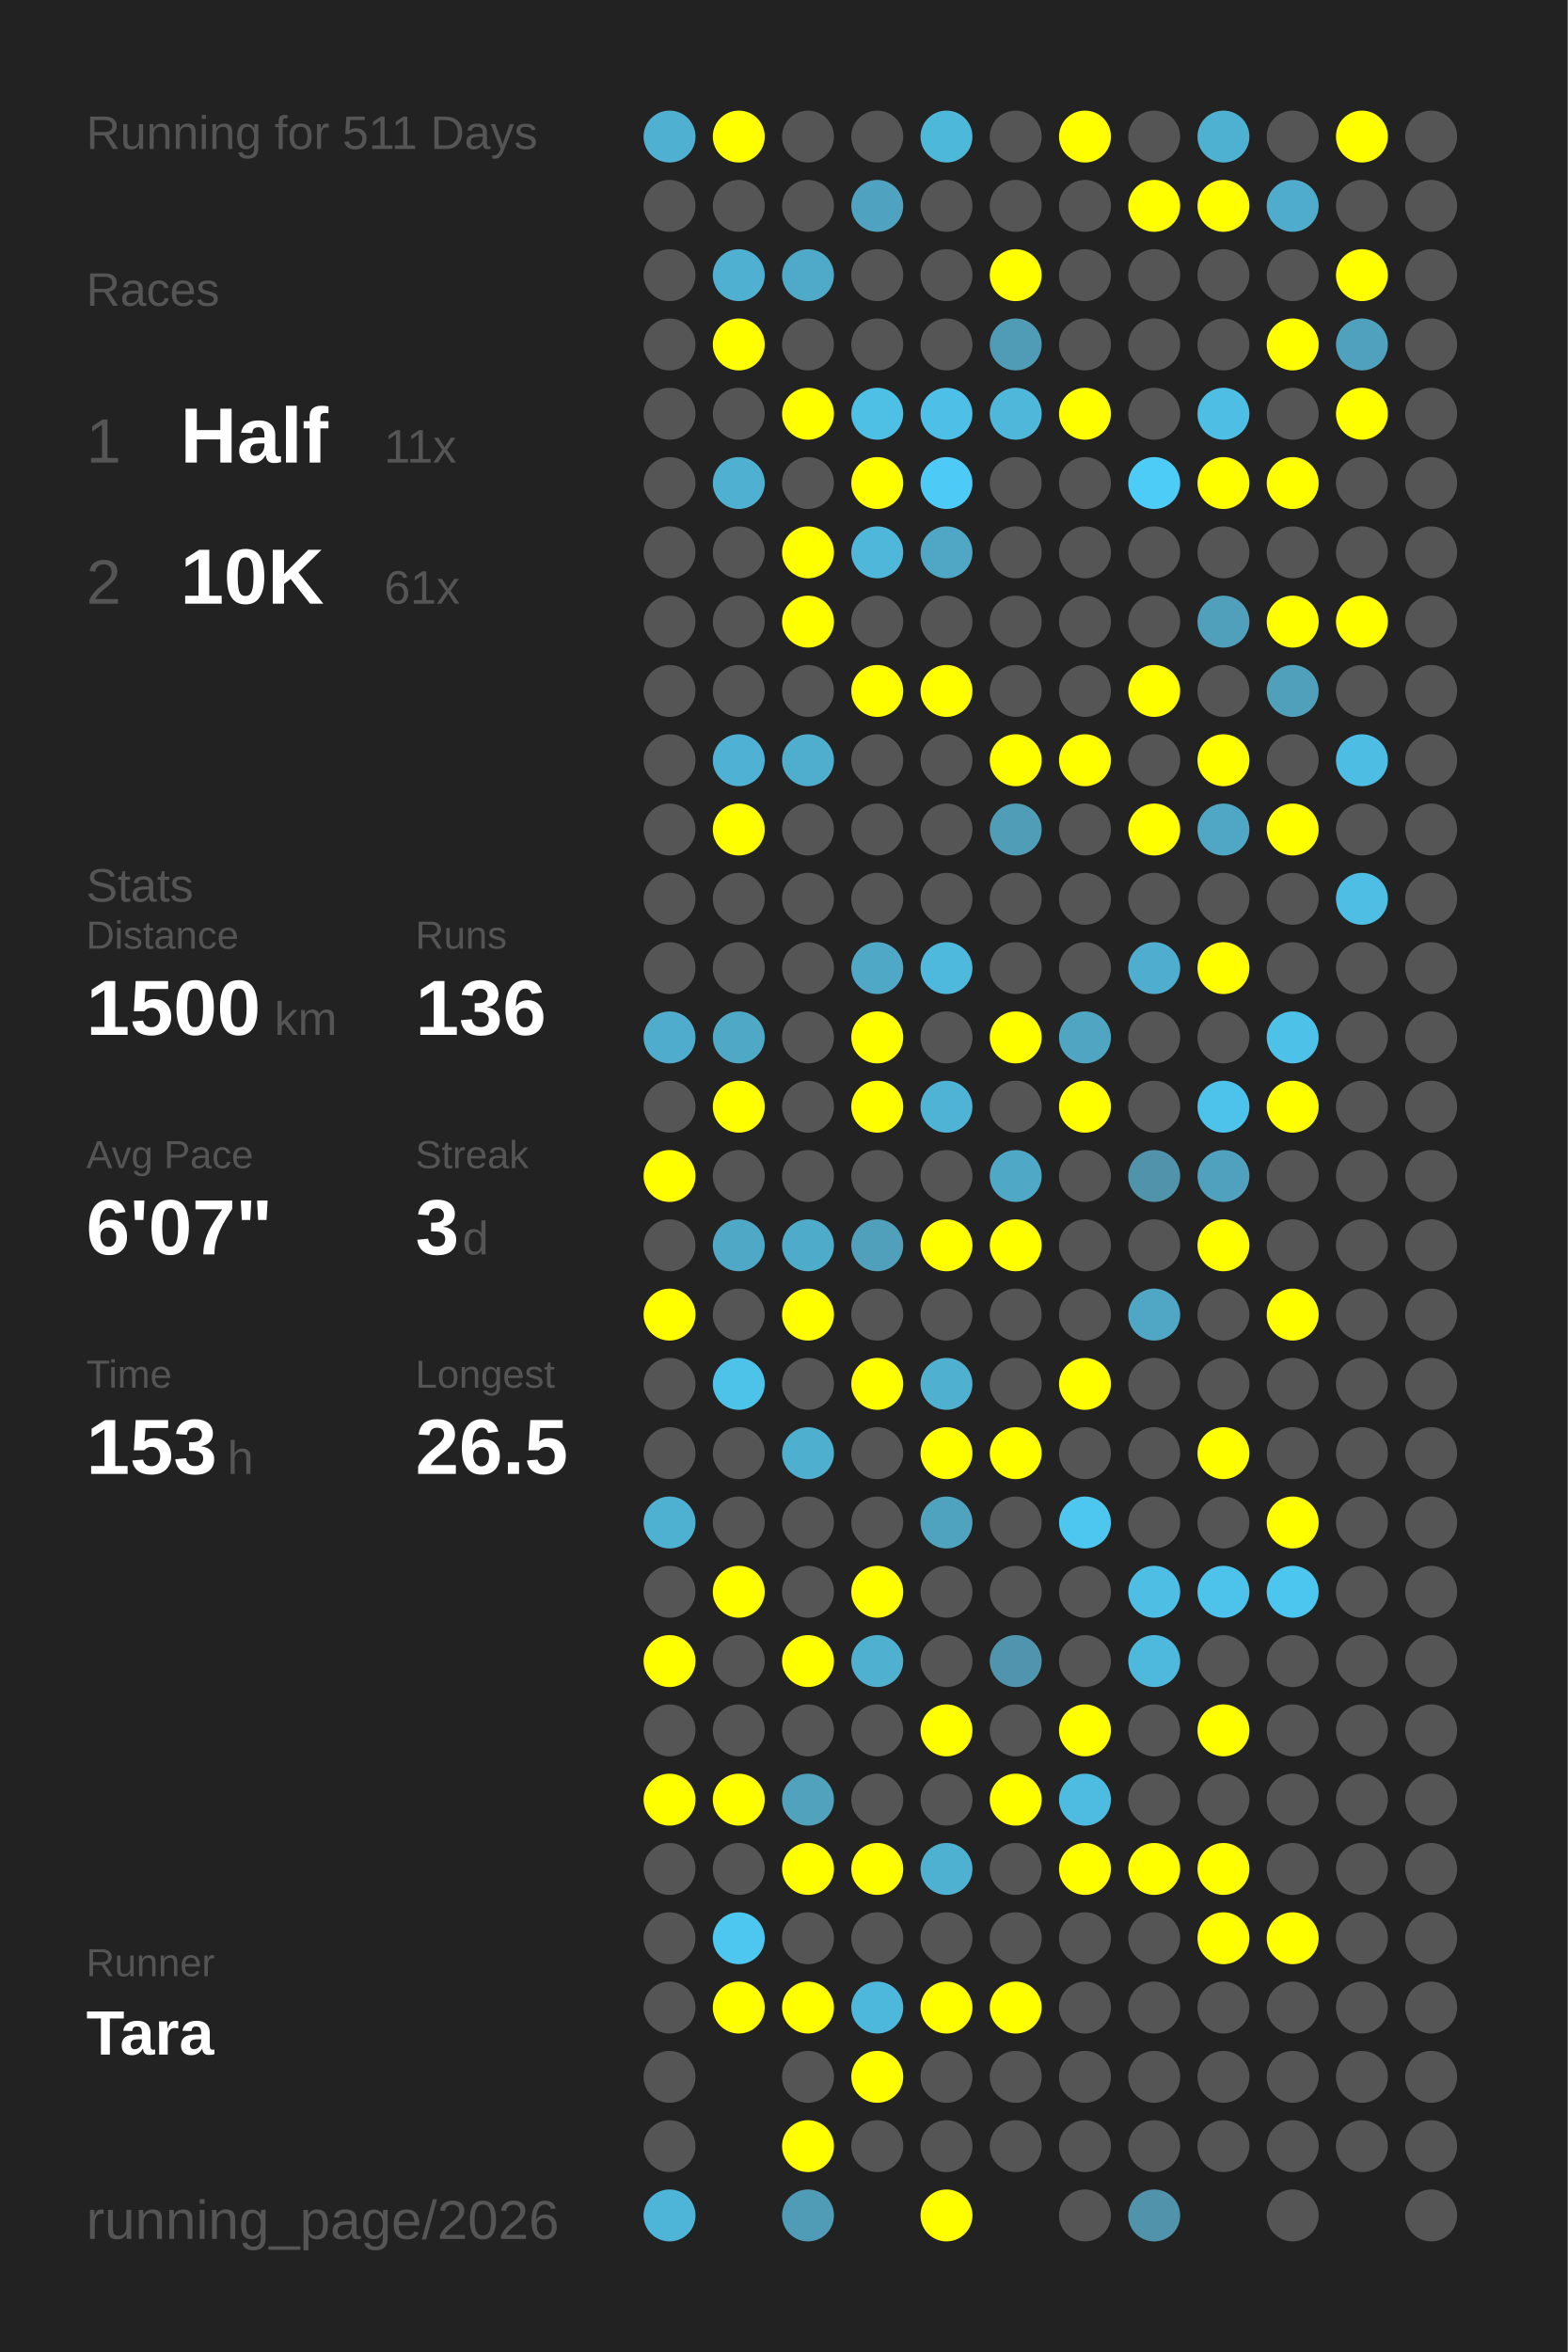
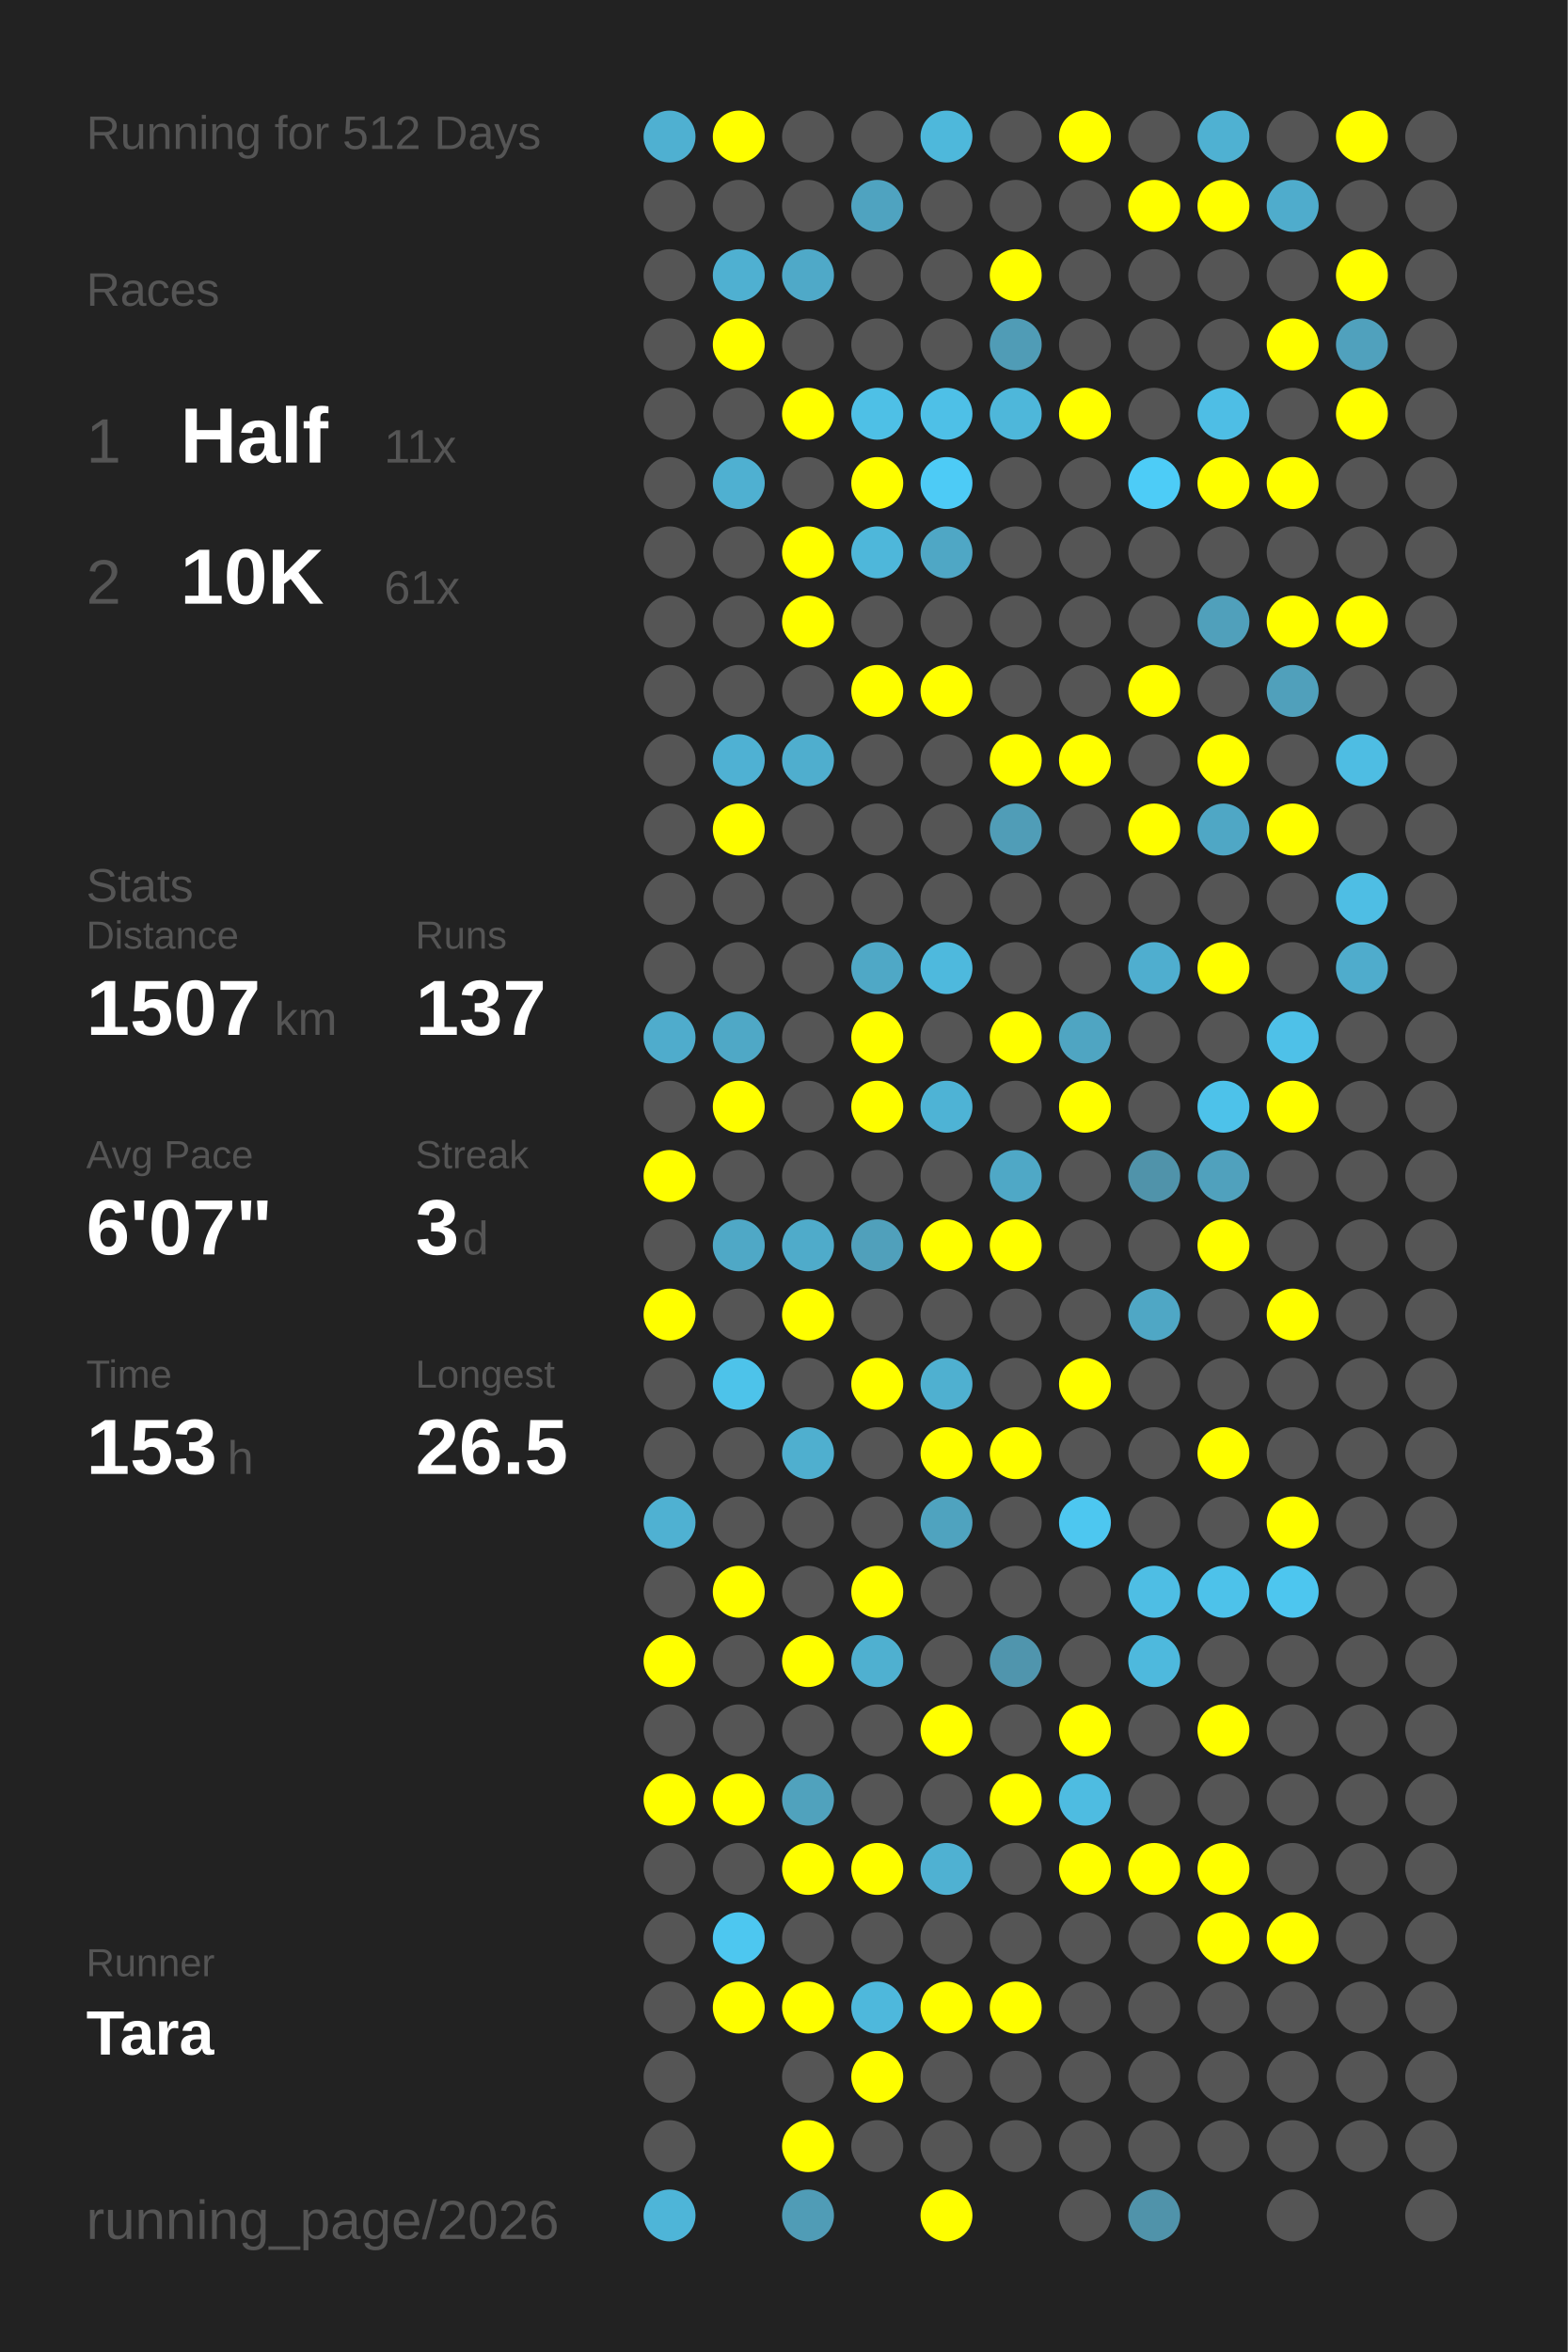
<svg xmlns="http://www.w3.org/2000/svg" baseProfile="full" height="300mm" version="1.1" viewBox="0,0,200,300" width="200mm">
  <defs />
  <rect fill="#222222" height="300" width="200" x="0" y="0" />
-   <text fill="#555555" style="font-size:6px; font-family:Arial;" x="11" y="19">Running for 511 Days</text>
+   <text fill="#555555" style="font-size:6px; font-family:Arial;" x="11" y="19">Running for 512 Days</text>
  <text fill="#555555" style="font-size:6px; font-family:Arial;" x="11" y="39">Races</text>
  <text fill="#555555" style="font-size:8px; font-family:Arial;" x="11" y="59">1</text>
  <text fill="#FFFFFF" style="font-size:10px; font-family:Arial; font-weight:bold;" x="23" y="59">Half</text>
  <text fill="#555555" style="font-size:6px; font-family:Arial;" x="49" y="59">11x</text>
  <text fill="#555555" style="font-size:8px; font-family:Arial;" x="11" y="77">2</text>
  <text fill="#FFFFFF" style="font-size:10px; font-family:Arial; font-weight:bold;" x="23" y="77">10K</text>
  <text fill="#555555" style="font-size:6px; font-family:Arial;" x="49" y="77">61x</text>
  <text fill="#555555" style="font-size:6px; font-family:Arial;" x="11" y="115">Stats</text>
  <text fill="#555555" style="font-size:5px; font-family:Arial;" x="11" y="121">Distance</text>
-   <text fill="#FFFFFF" style="font-size:10px; font-family:Arial; font-weight:bold;" x="11" y="132">1500</text>
+   <text fill="#FFFFFF" style="font-size:10px; font-family:Arial; font-weight:bold;" x="11" y="132">1507</text>
  <text fill="#555555" style="font-size:6px; font-family:Arial;" x="35" y="132">km</text>
  <text fill="#555555" style="font-size:5px; font-family:Arial;" x="53" y="121">Runs</text>
-   <text fill="#FFFFFF" style="font-size:10px; font-family:Arial; font-weight:bold;" x="53" y="132">136</text>
+   <text fill="#FFFFFF" style="font-size:10px; font-family:Arial; font-weight:bold;" x="53" y="132">137</text>
  <text fill="#555555" style="font-size:5px; font-family:Arial;" x="11" y="149">Avg Pace</text>
  <text fill="#FFFFFF" style="font-size:10px; font-family:Arial; font-weight:bold;" x="11" y="160">6'07"</text>
  <text fill="#555555" style="font-size:5px; font-family:Arial;" x="53" y="149">Streak</text>
  <text fill="#FFFFFF" style="font-size:10px; font-family:Arial; font-weight:bold;" x="53" y="160">3</text>
  <text fill="#555555" style="font-size:6px; font-family:Arial;" x="59" y="160">d</text>
  <text fill="#555555" style="font-size:5px; font-family:Arial;" x="11" y="177">Time</text>
  <text fill="#FFFFFF" style="font-size:10px; font-family:Arial; font-weight:bold;" x="11" y="188">153</text>
  <text fill="#555555" style="font-size:6px; font-family:Arial;" x="29" y="188">h</text>
  <text fill="#555555" style="font-size:5px; font-family:Arial;" x="53" y="177">Longest</text>
  <text fill="#FFFFFF" style="font-size:10px; font-family:Arial; font-weight:bold;" x="53" y="188">26.5</text>
  <text fill="#555555" style="font-size:5px; font-family:Arial;" x="11" y="252.065">Runner</text>
  <text fill="#FFFFFF" style="font-size:8px; font-family:Arial; font-weight:bold;" x="11" y="262.065">Tara</text>
  <text fill="#555555" style="font-size:7px; font-family:Arial;" x="11" y="285.581">running_page/2026</text>
  <circle cx="85.417" cy="17.419" fill="#4fb0d1" r="3.312" />
  <circle cx="85.417" cy="26.258" fill="#555555" r="3.312" />
  <circle cx="85.417" cy="35.097" fill="#555555" r="3.312" />
  <circle cx="85.417" cy="43.935" fill="#555555" r="3.312" />
  <circle cx="85.417" cy="52.774" fill="#555555" r="3.312" />
  <circle cx="85.417" cy="61.613" fill="#555555" r="3.312" />
  <circle cx="85.417" cy="70.452" fill="#555555" r="3.312" />
  <circle cx="85.417" cy="79.29" fill="#555555" r="3.312" />
  <circle cx="85.417" cy="88.129" fill="#555555" r="3.312" />
  <circle cx="85.417" cy="96.968" fill="#555555" r="3.312" />
  <circle cx="85.417" cy="105.806" fill="#555555" r="3.312" />
  <circle cx="85.417" cy="114.645" fill="#555555" r="3.312" />
  <circle cx="85.417" cy="123.484" fill="#555555" r="3.312" />
  <circle cx="85.417" cy="132.323" fill="#4faccc" r="3.312" />
  <circle cx="85.417" cy="141.161" fill="#555555" r="3.312" />
  <circle cx="85.417" cy="150" fill="#FFFF00" r="3.312" />
  <circle cx="85.417" cy="158.839" fill="#555555" r="3.312" />
  <circle cx="85.417" cy="167.677" fill="#FFFF00" r="3.312" />
  <circle cx="85.417" cy="176.516" fill="#555555" r="3.312" />
  <circle cx="85.417" cy="185.355" fill="#555555" r="3.312" />
  <circle cx="85.417" cy="194.194" fill="#4fb1d2" r="3.312" />
  <circle cx="85.417" cy="203.032" fill="#555555" r="3.312" />
  <circle cx="85.417" cy="211.871" fill="#FFFF00" r="3.312" />
  <circle cx="85.417" cy="220.71" fill="#555555" r="3.312" />
  <circle cx="85.417" cy="229.548" fill="#FFFF00" r="3.312" />
  <circle cx="85.417" cy="238.387" fill="#555555" r="3.312" />
  <circle cx="85.417" cy="247.226" fill="#555555" r="3.312" />
  <circle cx="85.417" cy="256.065" fill="#555555" r="3.312" />
  <circle cx="85.417" cy="264.903" fill="#555555" r="3.312" />
  <circle cx="85.417" cy="273.742" fill="#555555" r="3.312" />
  <circle cx="85.417" cy="282.581" fill="#4eb5d8" r="3.312" />
  <circle cx="94.25" cy="17.419" fill="#FFFF00" r="3.312" />
  <circle cx="94.25" cy="26.258" fill="#555555" r="3.312" />
  <circle cx="94.25" cy="35.097" fill="#4fb0d1" r="3.312" />
  <circle cx="94.25" cy="43.935" fill="#FFFF00" r="3.312" />
  <circle cx="94.25" cy="52.774" fill="#555555" r="3.312" />
  <circle cx="94.25" cy="61.613" fill="#4fb0d1" r="3.312" />
  <circle cx="94.25" cy="70.452" fill="#555555" r="3.312" />
  <circle cx="94.25" cy="79.29" fill="#555555" r="3.312" />
  <circle cx="94.25" cy="88.129" fill="#555555" r="3.312" />
  <circle cx="94.25" cy="96.968" fill="#4fb1d3" r="3.312" />
  <circle cx="94.25" cy="105.806" fill="#FFFF00" r="3.312" />
  <circle cx="94.25" cy="114.645" fill="#555555" r="3.312" />
  <circle cx="94.25" cy="123.484" fill="#555555" r="3.312" />
  <circle cx="94.25" cy="132.323" fill="#4fa8c6" r="3.312" />
  <circle cx="94.25" cy="141.161" fill="#FFFF00" r="3.312" />
  <circle cx="94.25" cy="150" fill="#555555" r="3.312" />
  <circle cx="94.25" cy="158.839" fill="#4fa8c6" r="3.312" />
  <circle cx="94.25" cy="167.677" fill="#555555" r="3.312" />
  <circle cx="94.25" cy="176.516" fill="#4dc3ea" r="3.312" />
  <circle cx="94.25" cy="185.355" fill="#555555" r="3.312" />
  <circle cx="94.25" cy="194.194" fill="#555555" r="3.312" />
  <circle cx="94.25" cy="203.032" fill="#FFFF00" r="3.312" />
  <circle cx="94.25" cy="211.871" fill="#555555" r="3.312" />
  <circle cx="94.25" cy="220.71" fill="#555555" r="3.312" />
  <circle cx="94.25" cy="229.548" fill="#FFFF00" r="3.312" />
  <circle cx="94.25" cy="238.387" fill="#555555" r="3.312" />
  <circle cx="94.25" cy="247.226" fill="#4dc7f0" r="3.312" />
  <circle cx="94.25" cy="256.065" fill="#FFFF00" r="3.312" />
  <circle cx="103.083" cy="17.419" fill="#555555" r="3.312" />
  <circle cx="103.083" cy="26.258" fill="#555555" r="3.312" />
  <circle cx="103.083" cy="35.097" fill="#4fa9c8" r="3.312" />
  <circle cx="103.083" cy="43.935" fill="#555555" r="3.312" />
  <circle cx="103.083" cy="52.774" fill="#FFFF00" r="3.312" />
  <circle cx="103.083" cy="61.613" fill="#555555" r="3.312" />
  <circle cx="103.083" cy="70.452" fill="#FFFF00" r="3.312" />
  <circle cx="103.083" cy="79.29" fill="#FFFF00" r="3.312" />
  <circle cx="103.083" cy="88.129" fill="#555555" r="3.312" />
  <circle cx="103.083" cy="96.968" fill="#4faece" r="3.312" />
  <circle cx="103.083" cy="105.806" fill="#555555" r="3.312" />
  <circle cx="103.083" cy="114.645" fill="#555555" r="3.312" />
  <circle cx="103.083" cy="123.484" fill="#555555" r="3.312" />
  <circle cx="103.083" cy="132.323" fill="#555555" r="3.312" />
  <circle cx="103.083" cy="141.161" fill="#555555" r="3.312" />
  <circle cx="103.083" cy="150" fill="#555555" r="3.312" />
  <circle cx="103.083" cy="158.839" fill="#4fabca" r="3.312" />
  <circle cx="103.083" cy="167.677" fill="#FFFF00" r="3.312" />
  <circle cx="103.083" cy="176.516" fill="#555555" r="3.312" />
  <circle cx="103.083" cy="185.355" fill="#4fafcf" r="3.312" />
  <circle cx="103.083" cy="194.194" fill="#555555" r="3.312" />
  <circle cx="103.083" cy="203.032" fill="#555555" r="3.312" />
  <circle cx="103.083" cy="211.871" fill="#FFFF00" r="3.312" />
  <circle cx="103.083" cy="220.71" fill="#555555" r="3.312" />
  <circle cx="103.083" cy="229.548" fill="#50a2bd" r="3.312" />
  <circle cx="103.083" cy="238.387" fill="#FFFF00" r="3.312" />
  <circle cx="103.083" cy="247.226" fill="#555555" r="3.312" />
  <circle cx="103.083" cy="256.065" fill="#FFFF00" r="3.312" />
  <circle cx="103.083" cy="264.903" fill="#555555" r="3.312" />
  <circle cx="103.083" cy="273.742" fill="#FFFF00" r="3.312" />
  <circle cx="103.083" cy="282.581" fill="#509cb6" r="3.312" />
  <circle cx="111.917" cy="17.419" fill="#555555" r="3.312" />
  <circle cx="111.917" cy="26.258" fill="#4fa3c0" r="3.312" />
  <circle cx="111.917" cy="35.097" fill="#555555" r="3.312" />
  <circle cx="111.917" cy="43.935" fill="#555555" r="3.312" />
  <circle cx="111.917" cy="52.774" fill="#4ec0e6" r="3.312" />
  <circle cx="111.917" cy="61.613" fill="#FFFF00" r="3.312" />
  <circle cx="111.917" cy="70.452" fill="#4eb7da" r="3.312" />
  <circle cx="111.917" cy="79.29" fill="#555555" r="3.312" />
  <circle cx="111.917" cy="88.129" fill="#FFFF00" r="3.312" />
  <circle cx="111.917" cy="96.968" fill="#555555" r="3.312" />
  <circle cx="111.917" cy="105.806" fill="#555555" r="3.312" />
  <circle cx="111.917" cy="114.645" fill="#555555" r="3.312" />
  <circle cx="111.917" cy="123.484" fill="#4fa8c6" r="3.312" />
  <circle cx="111.917" cy="132.323" fill="#FFFF00" r="3.312" />
  <circle cx="111.917" cy="141.161" fill="#FFFF00" r="3.312" />
  <circle cx="111.917" cy="150" fill="#555555" r="3.312" />
  <circle cx="111.917" cy="158.839" fill="#50a0bb" r="3.312" />
  <circle cx="111.917" cy="167.677" fill="#555555" r="3.312" />
  <circle cx="111.917" cy="176.516" fill="#FFFF00" r="3.312" />
  <circle cx="111.917" cy="185.355" fill="#555555" r="3.312" />
  <circle cx="111.917" cy="194.194" fill="#555555" r="3.312" />
  <circle cx="111.917" cy="203.032" fill="#FFFF00" r="3.312" />
  <circle cx="111.917" cy="211.871" fill="#4fb0d0" r="3.312" />
  <circle cx="111.917" cy="220.71" fill="#555555" r="3.312" />
  <circle cx="111.917" cy="229.548" fill="#555555" r="3.312" />
  <circle cx="111.917" cy="238.387" fill="#FFFF00" r="3.312" />
  <circle cx="111.917" cy="247.226" fill="#555555" r="3.312" />
  <circle cx="111.917" cy="256.065" fill="#4eb8dc" r="3.312" />
  <circle cx="111.917" cy="264.903" fill="#FFFF00" r="3.312" />
  <circle cx="111.917" cy="273.742" fill="#555555" r="3.312" />
  <circle cx="120.75" cy="17.419" fill="#4eb8db" r="3.312" />
  <circle cx="120.75" cy="26.258" fill="#555555" r="3.312" />
  <circle cx="120.75" cy="35.097" fill="#555555" r="3.312" />
  <circle cx="120.75" cy="43.935" fill="#555555" r="3.312" />
  <circle cx="120.75" cy="52.774" fill="#4ec0e7" r="3.312" />
  <circle cx="120.75" cy="61.613" fill="#4dcbf6" r="3.312" />
  <circle cx="120.75" cy="70.452" fill="#4fa7c5" r="3.312" />
  <circle cx="120.75" cy="79.29" fill="#555555" r="3.312" />
  <circle cx="120.75" cy="88.129" fill="#FFFF00" r="3.312" />
  <circle cx="120.75" cy="96.968" fill="#555555" r="3.312" />
  <circle cx="120.75" cy="105.806" fill="#555555" r="3.312" />
  <circle cx="120.75" cy="114.645" fill="#555555" r="3.312" />
  <circle cx="120.75" cy="123.484" fill="#4eb9dd" r="3.312" />
  <circle cx="120.75" cy="132.323" fill="#555555" r="3.312" />
  <circle cx="120.75" cy="141.161" fill="#4eb3d5" r="3.312" />
  <circle cx="120.75" cy="150" fill="#555555" r="3.312" />
  <circle cx="120.75" cy="158.839" fill="#FFFF00" r="3.312" />
  <circle cx="120.75" cy="167.677" fill="#555555" r="3.312" />
  <circle cx="120.75" cy="176.516" fill="#4fb0d0" r="3.312" />
  <circle cx="120.75" cy="185.355" fill="#FFFF00" r="3.312" />
  <circle cx="120.75" cy="194.194" fill="#4fa3bf" r="3.312" />
  <circle cx="120.75" cy="203.032" fill="#555555" r="3.312" />
  <circle cx="120.75" cy="211.871" fill="#555555" r="3.312" />
  <circle cx="120.75" cy="220.71" fill="#FFFF00" r="3.312" />
  <circle cx="120.75" cy="229.548" fill="#555555" r="3.312" />
  <circle cx="120.75" cy="238.387" fill="#4fb1d2" r="3.312" />
  <circle cx="120.75" cy="247.226" fill="#555555" r="3.312" />
  <circle cx="120.75" cy="256.065" fill="#FFFF00" r="3.312" />
  <circle cx="120.75" cy="264.903" fill="#555555" r="3.312" />
  <circle cx="120.75" cy="273.742" fill="#555555" r="3.312" />
  <circle cx="120.75" cy="282.581" fill="#FFFF00" r="3.312" />
  <circle cx="129.583" cy="17.419" fill="#555555" r="3.312" />
  <circle cx="129.583" cy="26.258" fill="#555555" r="3.312" />
  <circle cx="129.583" cy="35.097" fill="#FFFF00" r="3.312" />
  <circle cx="129.583" cy="43.935" fill="#509cb6" r="3.312" />
  <circle cx="129.583" cy="52.774" fill="#4eb7da" r="3.312" />
  <circle cx="129.583" cy="61.613" fill="#555555" r="3.312" />
  <circle cx="129.583" cy="70.452" fill="#555555" r="3.312" />
  <circle cx="129.583" cy="79.29" fill="#555555" r="3.312" />
  <circle cx="129.583" cy="88.129" fill="#555555" r="3.312" />
  <circle cx="129.583" cy="96.968" fill="#FFFF00" r="3.312" />
  <circle cx="129.583" cy="105.806" fill="#509db7" r="3.312" />
  <circle cx="129.583" cy="114.645" fill="#555555" r="3.312" />
  <circle cx="129.583" cy="123.484" fill="#555555" r="3.312" />
  <circle cx="129.583" cy="132.323" fill="#FFFF00" r="3.312" />
  <circle cx="129.583" cy="141.161" fill="#555555" r="3.312" />
  <circle cx="129.583" cy="150" fill="#4fa8c6" r="3.312" />
  <circle cx="129.583" cy="158.839" fill="#FFFF00" r="3.312" />
  <circle cx="129.583" cy="167.677" fill="#555555" r="3.312" />
  <circle cx="129.583" cy="176.516" fill="#555555" r="3.312" />
  <circle cx="129.583" cy="185.355" fill="#FFFF00" r="3.312" />
  <circle cx="129.583" cy="194.194" fill="#555555" r="3.312" />
  <circle cx="129.583" cy="203.032" fill="#555555" r="3.312" />
  <circle cx="129.583" cy="211.871" fill="#5095ad" r="3.312" />
  <circle cx="129.583" cy="220.71" fill="#555555" r="3.312" />
  <circle cx="129.583" cy="229.548" fill="#FFFF00" r="3.312" />
  <circle cx="129.583" cy="238.387" fill="#555555" r="3.312" />
  <circle cx="129.583" cy="247.226" fill="#555555" r="3.312" />
  <circle cx="129.583" cy="256.065" fill="#FFFF00" r="3.312" />
  <circle cx="129.583" cy="264.903" fill="#555555" r="3.312" />
  <circle cx="129.583" cy="273.742" fill="#555555" r="3.312" />
  <circle cx="138.417" cy="17.419" fill="#FFFF00" r="3.312" />
  <circle cx="138.417" cy="26.258" fill="#555555" r="3.312" />
  <circle cx="138.417" cy="35.097" fill="#555555" r="3.312" />
  <circle cx="138.417" cy="43.935" fill="#555555" r="3.312" />
  <circle cx="138.417" cy="52.774" fill="#FFFF00" r="3.312" />
  <circle cx="138.417" cy="61.613" fill="#555555" r="3.312" />
  <circle cx="138.417" cy="70.452" fill="#555555" r="3.312" />
  <circle cx="138.417" cy="79.29" fill="#555555" r="3.312" />
  <circle cx="138.417" cy="88.129" fill="#555555" r="3.312" />
  <circle cx="138.417" cy="96.968" fill="#FFFF00" r="3.312" />
  <circle cx="138.417" cy="105.806" fill="#555555" r="3.312" />
  <circle cx="138.417" cy="114.645" fill="#555555" r="3.312" />
  <circle cx="138.417" cy="123.484" fill="#555555" r="3.312" />
  <circle cx="138.417" cy="132.323" fill="#4fa5c2" r="3.312" />
  <circle cx="138.417" cy="141.161" fill="#FFFF00" r="3.312" />
  <circle cx="138.417" cy="150" fill="#555555" r="3.312" />
  <circle cx="138.417" cy="158.839" fill="#555555" r="3.312" />
  <circle cx="138.417" cy="167.677" fill="#555555" r="3.312" />
  <circle cx="138.417" cy="176.516" fill="#FFFF00" r="3.312" />
  <circle cx="138.417" cy="185.355" fill="#555555" r="3.312" />
  <circle cx="138.417" cy="194.194" fill="#4dc7f0" r="3.312" />
  <circle cx="138.417" cy="203.032" fill="#555555" r="3.312" />
  <circle cx="138.417" cy="211.871" fill="#555555" r="3.312" />
  <circle cx="138.417" cy="220.71" fill="#FFFF00" r="3.312" />
  <circle cx="138.417" cy="229.548" fill="#4ebce1" r="3.312" />
  <circle cx="138.417" cy="238.387" fill="#FFFF00" r="3.312" />
  <circle cx="138.417" cy="247.226" fill="#555555" r="3.312" />
  <circle cx="138.417" cy="256.065" fill="#555555" r="3.312" />
  <circle cx="138.417" cy="264.903" fill="#555555" r="3.312" />
  <circle cx="138.417" cy="273.742" fill="#555555" r="3.312" />
  <circle cx="138.417" cy="282.581" fill="#555555" r="3.312" />
  <circle cx="147.25" cy="17.419" fill="#555555" r="3.312" />
  <circle cx="147.25" cy="26.258" fill="#FFFF00" r="3.312" />
  <circle cx="147.25" cy="35.097" fill="#555555" r="3.312" />
  <circle cx="147.25" cy="43.935" fill="#555555" r="3.312" />
  <circle cx="147.25" cy="52.774" fill="#555555" r="3.312" />
  <circle cx="147.25" cy="61.613" fill="#4dccf7" r="3.312" />
  <circle cx="147.25" cy="70.452" fill="#555555" r="3.312" />
  <circle cx="147.25" cy="79.29" fill="#555555" r="3.312" />
  <circle cx="147.25" cy="88.129" fill="#FFFF00" r="3.312" />
  <circle cx="147.25" cy="96.968" fill="#555555" r="3.312" />
  <circle cx="147.25" cy="105.806" fill="#FFFF00" r="3.312" />
  <circle cx="147.25" cy="114.645" fill="#555555" r="3.312" />
  <circle cx="147.25" cy="123.484" fill="#4faecf" r="3.312" />
  <circle cx="147.25" cy="132.323" fill="#555555" r="3.312" />
  <circle cx="147.25" cy="141.161" fill="#555555" r="3.312" />
  <circle cx="147.25" cy="150" fill="#5093aa" r="3.312" />
  <circle cx="147.25" cy="158.839" fill="#555555" r="3.312" />
  <circle cx="147.25" cy="167.677" fill="#4fa7c5" r="3.312" />
  <circle cx="147.25" cy="176.516" fill="#555555" r="3.312" />
  <circle cx="147.25" cy="185.355" fill="#555555" r="3.312" />
  <circle cx="147.25" cy="194.194" fill="#555555" r="3.312" />
  <circle cx="147.25" cy="203.032" fill="#4ebee4" r="3.312" />
  <circle cx="147.25" cy="211.871" fill="#4eb9dd" r="3.312" />
  <circle cx="147.25" cy="220.71" fill="#555555" r="3.312" />
  <circle cx="147.25" cy="229.548" fill="#555555" r="3.312" />
  <circle cx="147.25" cy="238.387" fill="#FFFF00" r="3.312" />
  <circle cx="147.25" cy="247.226" fill="#555555" r="3.312" />
  <circle cx="147.25" cy="256.065" fill="#555555" r="3.312" />
  <circle cx="147.25" cy="264.903" fill="#555555" r="3.312" />
  <circle cx="147.25" cy="273.742" fill="#555555" r="3.312" />
  <circle cx="147.25" cy="282.581" fill="#5093aa" r="3.312" />
  <circle cx="156.083" cy="17.419" fill="#4fb1d2" r="3.312" />
  <circle cx="156.083" cy="26.258" fill="#FFFF00" r="3.312" />
  <circle cx="156.083" cy="35.097" fill="#555555" r="3.312" />
  <circle cx="156.083" cy="43.935" fill="#555555" r="3.312" />
  <circle cx="156.083" cy="52.774" fill="#4ebee5" r="3.312" />
  <circle cx="156.083" cy="61.613" fill="#FFFF00" r="3.312" />
  <circle cx="156.083" cy="70.452" fill="#555555" r="3.312" />
  <circle cx="156.083" cy="79.29" fill="#50a0bb" r="3.312" />
  <circle cx="156.083" cy="88.129" fill="#555555" r="3.312" />
  <circle cx="156.083" cy="96.968" fill="#FFFF00" r="3.312" />
  <circle cx="156.083" cy="105.806" fill="#4fa7c5" r="3.312" />
  <circle cx="156.083" cy="114.645" fill="#555555" r="3.312" />
  <circle cx="156.083" cy="123.484" fill="#FFFF00" r="3.312" />
  <circle cx="156.083" cy="132.323" fill="#555555" r="3.312" />
  <circle cx="156.083" cy="141.161" fill="#4dc2ea" r="3.312" />
  <circle cx="156.083" cy="150" fill="#50a1bd" r="3.312" />
  <circle cx="156.083" cy="158.839" fill="#FFFF00" r="3.312" />
  <circle cx="156.083" cy="167.677" fill="#555555" r="3.312" />
  <circle cx="156.083" cy="176.516" fill="#555555" r="3.312" />
  <circle cx="156.083" cy="185.355" fill="#FFFF00" r="3.312" />
  <circle cx="156.083" cy="194.194" fill="#555555" r="3.312" />
  <circle cx="156.083" cy="203.032" fill="#4dc2ea" r="3.312" />
  <circle cx="156.083" cy="211.871" fill="#555555" r="3.312" />
  <circle cx="156.083" cy="220.71" fill="#FFFF00" r="3.312" />
  <circle cx="156.083" cy="229.548" fill="#555555" r="3.312" />
  <circle cx="156.083" cy="238.387" fill="#FFFF00" r="3.312" />
  <circle cx="156.083" cy="247.226" fill="#FFFF00" r="3.312" />
  <circle cx="156.083" cy="256.065" fill="#555555" r="3.312" />
  <circle cx="156.083" cy="264.903" fill="#555555" r="3.312" />
  <circle cx="156.083" cy="273.742" fill="#555555" r="3.312" />
  <circle cx="164.917" cy="17.419" fill="#555555" r="3.312" />
  <circle cx="164.917" cy="26.258" fill="#4faccc" r="3.312" />
  <circle cx="164.917" cy="35.097" fill="#555555" r="3.312" />
  <circle cx="164.917" cy="43.935" fill="#FFFF00" r="3.312" />
  <circle cx="164.917" cy="52.774" fill="#555555" r="3.312" />
  <circle cx="164.917" cy="61.613" fill="#FFFF00" r="3.312" />
  <circle cx="164.917" cy="70.452" fill="#555555" r="3.312" />
  <circle cx="164.917" cy="79.29" fill="#FFFF00" r="3.312" />
  <circle cx="164.917" cy="88.129" fill="#50a0bb" r="3.312" />
  <circle cx="164.917" cy="96.968" fill="#555555" r="3.312" />
  <circle cx="164.917" cy="105.806" fill="#FFFF00" r="3.312" />
  <circle cx="164.917" cy="114.645" fill="#555555" r="3.312" />
  <circle cx="164.917" cy="123.484" fill="#555555" r="3.312" />
  <circle cx="164.917" cy="132.323" fill="#4ec1e8" r="3.312" />
  <circle cx="164.917" cy="141.161" fill="#FFFF00" r="3.312" />
  <circle cx="164.917" cy="150" fill="#555555" r="3.312" />
  <circle cx="164.917" cy="158.839" fill="#555555" r="3.312" />
  <circle cx="164.917" cy="167.677" fill="#FFFF00" r="3.312" />
  <circle cx="164.917" cy="176.516" fill="#555555" r="3.312" />
  <circle cx="164.917" cy="185.355" fill="#555555" r="3.312" />
  <circle cx="164.917" cy="194.194" fill="#FFFF00" r="3.312" />
  <circle cx="164.917" cy="203.032" fill="#4dc6ef" r="3.312" />
  <circle cx="164.917" cy="211.871" fill="#555555" r="3.312" />
  <circle cx="164.917" cy="220.71" fill="#555555" r="3.312" />
  <circle cx="164.917" cy="229.548" fill="#555555" r="3.312" />
  <circle cx="164.917" cy="238.387" fill="#555555" r="3.312" />
  <circle cx="164.917" cy="247.226" fill="#FFFF00" r="3.312" />
  <circle cx="164.917" cy="256.065" fill="#555555" r="3.312" />
  <circle cx="164.917" cy="264.903" fill="#555555" r="3.312" />
  <circle cx="164.917" cy="273.742" fill="#555555" r="3.312" />
  <circle cx="164.917" cy="282.581" fill="#555555" r="3.312" />
  <circle cx="173.75" cy="17.419" fill="#FFFF00" r="3.312" />
  <circle cx="173.75" cy="26.258" fill="#555555" r="3.312" />
  <circle cx="173.75" cy="35.097" fill="#FFFF00" r="3.312" />
  <circle cx="173.75" cy="43.935" fill="#50a1bd" r="3.312" />
  <circle cx="173.75" cy="52.774" fill="#FFFF00" r="3.312" />
  <circle cx="173.75" cy="61.613" fill="#555555" r="3.312" />
  <circle cx="173.75" cy="70.452" fill="#555555" r="3.312" />
  <circle cx="173.75" cy="79.29" fill="#FFFF00" r="3.312" />
  <circle cx="173.75" cy="88.129" fill="#555555" r="3.312" />
  <circle cx="173.75" cy="96.968" fill="#4ebde3" r="3.312" />
  <circle cx="173.75" cy="105.806" fill="#555555" r="3.312" />
  <circle cx="173.75" cy="114.645" fill="#4ebee4" r="3.312" />
-   <circle cx="173.75" cy="123.484" fill="#555555" r="3.312" />
+   <circle cx="173.75" cy="123.484" fill="#4faccc" r="3.312" />
  <circle cx="173.75" cy="132.323" fill="#555555" r="3.312" />
  <circle cx="173.75" cy="141.161" fill="#555555" r="3.312" />
  <circle cx="173.75" cy="150" fill="#555555" r="3.312" />
  <circle cx="173.75" cy="158.839" fill="#555555" r="3.312" />
  <circle cx="173.75" cy="167.677" fill="#555555" r="3.312" />
  <circle cx="173.75" cy="176.516" fill="#555555" r="3.312" />
  <circle cx="173.75" cy="185.355" fill="#555555" r="3.312" />
  <circle cx="173.75" cy="194.194" fill="#555555" r="3.312" />
  <circle cx="173.75" cy="203.032" fill="#555555" r="3.312" />
  <circle cx="173.75" cy="211.871" fill="#555555" r="3.312" />
  <circle cx="173.75" cy="220.71" fill="#555555" r="3.312" />
  <circle cx="173.75" cy="229.548" fill="#555555" r="3.312" />
  <circle cx="173.75" cy="238.387" fill="#555555" r="3.312" />
  <circle cx="173.75" cy="247.226" fill="#555555" r="3.312" />
  <circle cx="173.75" cy="256.065" fill="#555555" r="3.312" />
  <circle cx="173.75" cy="264.903" fill="#555555" r="3.312" />
  <circle cx="173.75" cy="273.742" fill="#555555" r="3.312" />
  <circle cx="182.583" cy="17.419" fill="#555555" r="3.312" />
  <circle cx="182.583" cy="26.258" fill="#555555" r="3.312" />
  <circle cx="182.583" cy="35.097" fill="#555555" r="3.312" />
  <circle cx="182.583" cy="43.935" fill="#555555" r="3.312" />
  <circle cx="182.583" cy="52.774" fill="#555555" r="3.312" />
  <circle cx="182.583" cy="61.613" fill="#555555" r="3.312" />
  <circle cx="182.583" cy="70.452" fill="#555555" r="3.312" />
  <circle cx="182.583" cy="79.29" fill="#555555" r="3.312" />
  <circle cx="182.583" cy="88.129" fill="#555555" r="3.312" />
  <circle cx="182.583" cy="96.968" fill="#555555" r="3.312" />
  <circle cx="182.583" cy="105.806" fill="#555555" r="3.312" />
  <circle cx="182.583" cy="114.645" fill="#555555" r="3.312" />
  <circle cx="182.583" cy="123.484" fill="#555555" r="3.312" />
  <circle cx="182.583" cy="132.323" fill="#555555" r="3.312" />
  <circle cx="182.583" cy="141.161" fill="#555555" r="3.312" />
  <circle cx="182.583" cy="150" fill="#555555" r="3.312" />
  <circle cx="182.583" cy="158.839" fill="#555555" r="3.312" />
  <circle cx="182.583" cy="167.677" fill="#555555" r="3.312" />
  <circle cx="182.583" cy="176.516" fill="#555555" r="3.312" />
  <circle cx="182.583" cy="185.355" fill="#555555" r="3.312" />
  <circle cx="182.583" cy="194.194" fill="#555555" r="3.312" />
  <circle cx="182.583" cy="203.032" fill="#555555" r="3.312" />
  <circle cx="182.583" cy="211.871" fill="#555555" r="3.312" />
  <circle cx="182.583" cy="220.71" fill="#555555" r="3.312" />
  <circle cx="182.583" cy="229.548" fill="#555555" r="3.312" />
  <circle cx="182.583" cy="238.387" fill="#555555" r="3.312" />
  <circle cx="182.583" cy="247.226" fill="#555555" r="3.312" />
  <circle cx="182.583" cy="256.065" fill="#555555" r="3.312" />
  <circle cx="182.583" cy="264.903" fill="#555555" r="3.312" />
  <circle cx="182.583" cy="273.742" fill="#555555" r="3.312" />
  <circle cx="182.583" cy="282.581" fill="#555555" r="3.312" />
</svg>
